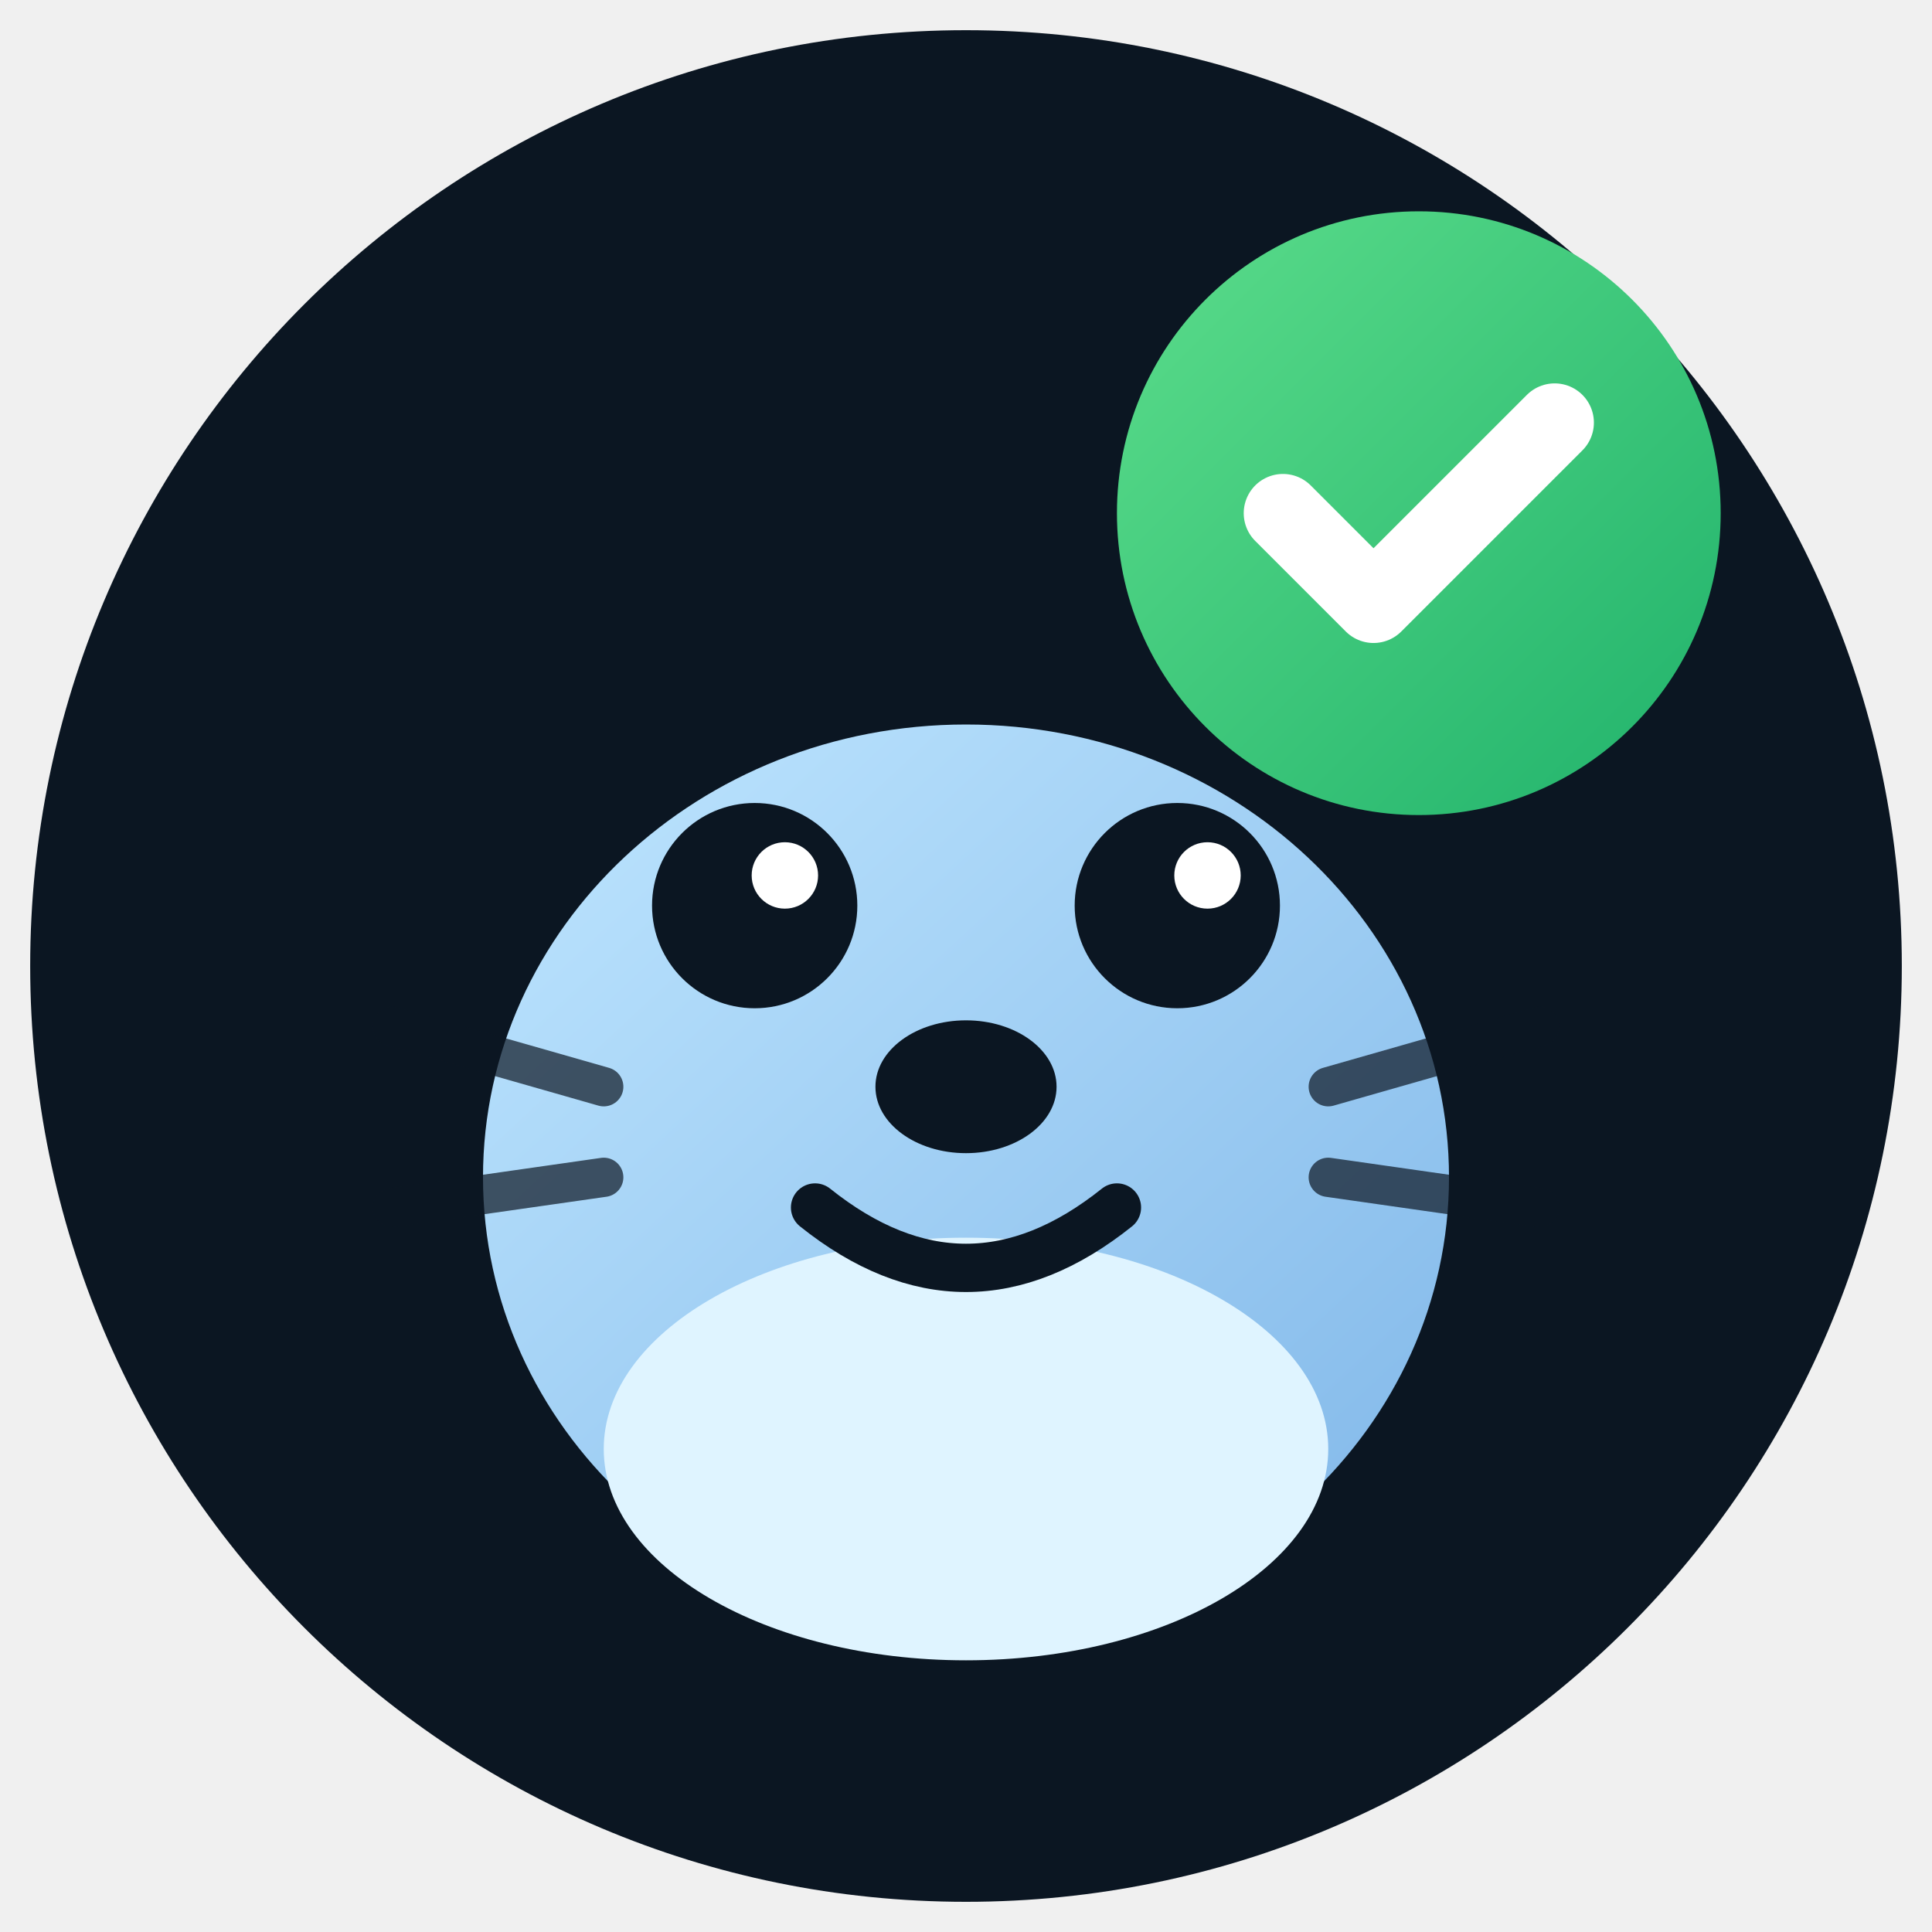
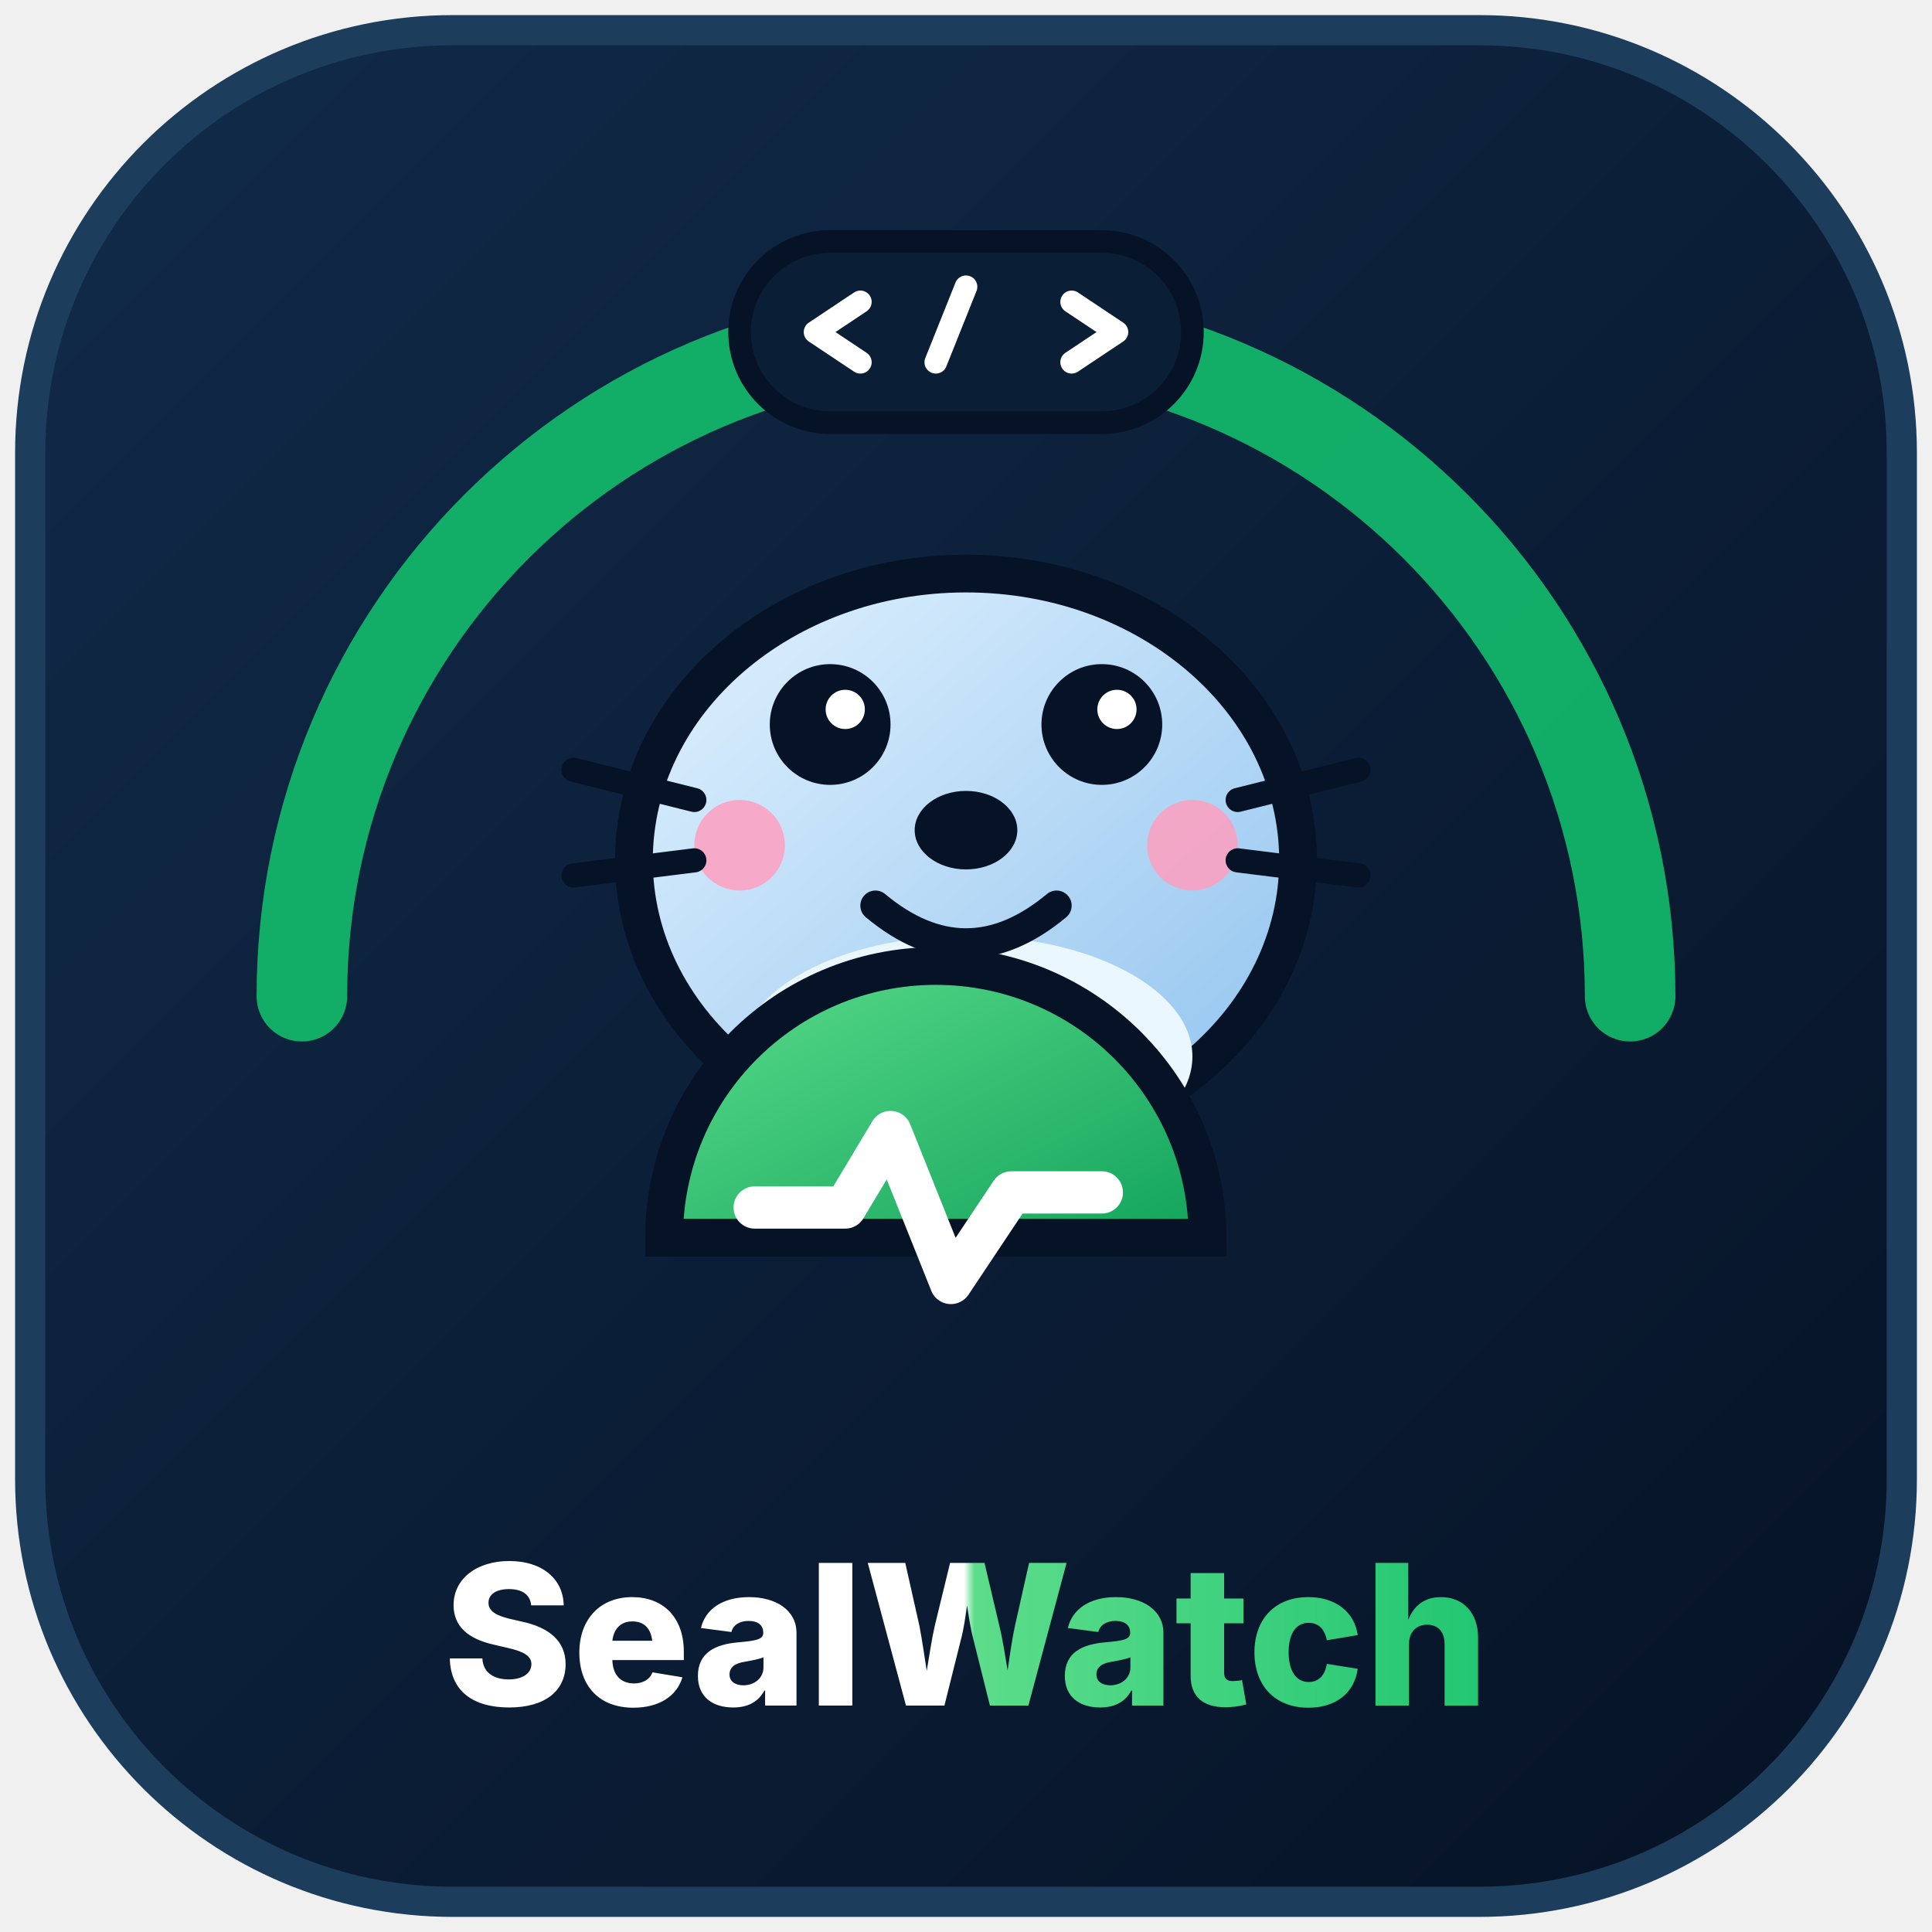
- <svg xmlns="http://www.w3.org/2000/svg" viewBox="0 0 64 64" role="img" aria-label="SealWatch">
+ <svg xmlns="http://www.w3.org/2000/svg" viewBox="0 0 128 128" role="img" aria-label="SealWatch">
  <defs>
+     <linearGradient id="bg" x1="0" y1="0" x2="1" y2="1">
+       <stop offset="0" stop-color="#112b4a" />
+       <stop offset="1" stop-color="#061225" />
+     </linearGradient>
    <linearGradient id="fur" x1="0" y1="0" x2="1" y2="1">
-       <stop offset="0" stop-color="#bfe6ff" />
-       <stop offset="1" stop-color="#7fb6e8" />
+       <stop offset="0" stop-color="#e3f3ff" />
+       <stop offset="1" stop-color="#8fc2ee" />
    </linearGradient>
-     <linearGradient id="green" x1="0" y1="0" x2="1" y2="1">
+     <linearGradient id="cloud" x1="0" y1="0" x2="1" y2="1">
      <stop offset="0" stop-color="#5cdd8b" />
-       <stop offset="1" stop-color="#20b26b" />
+       <stop offset="1" stop-color="#12a35c" />
+     </linearGradient>
+     <linearGradient id="word" x1="0" y1="0" x2="1" y2="0">
+       <stop offset="0" stop-color="#ffffff" />
+       <stop offset="0.5" stop-color="#ffffff" />
+       <stop offset="0.51" stop-color="#5cdd8b" />
+       <stop offset="1" stop-color="#22c672" />
    </linearGradient>
  </defs>
-   <circle cx="32" cy="32" r="31" fill="#0b1622" />
-   <ellipse cx="32" cy="39" rx="16" ry="15" fill="url(#fur)" />
-   <ellipse cx="32" cy="48" rx="12" ry="7" fill="#dff4ff" />
-   <circle cx="25" cy="30" r="3.4" fill="#0b1622" />
-   <circle cx="39" cy="30" r="3.4" fill="#0b1622" />
-   <circle cx="26" cy="29" r="1.1" fill="#fff" />
-   <circle cx="40" cy="29" r="1.1" fill="#fff" />
-   <ellipse cx="32" cy="36" rx="3" ry="2.2" fill="#0b1622" />
-   <path d="M27 40q5 4 10 0" fill="none" stroke="#0b1622" stroke-width="1.6" stroke-linecap="round" />
-   <path d="M20 36l-7 -2M20 39l-7 1M44 36l7 -2M44 39l7 1" stroke="#0b1622" stroke-width="1.3" stroke-linecap="round" opacity=".7" />
-   <circle cx="47" cy="17" r="10" fill="url(#green)" />
-   <path d="M42.5 17l3 3 6 -6" fill="none" stroke="#fff" stroke-width="2.6" stroke-linecap="round" stroke-linejoin="round" />
+   <rect x="2" y="2" width="124" height="124" rx="28" fill="url(#bg)" stroke="#1d3d5c" stroke-width="2" />
+   <path d="M20 66a44 44 0 1 1 88 0" fill="none" stroke="#12b56a" stroke-width="6" stroke-linecap="round" opacity=".95" />
+   <ellipse cx="64" cy="57" rx="22" ry="19" fill="url(#fur)" stroke="#061225" stroke-width="2.5" />
+   <ellipse cx="64" cy="70" rx="15" ry="8" fill="#eaf7ff" />
+   <circle cx="55" cy="48" r="4" fill="#061225" />
+   <circle cx="73" cy="48" r="4" fill="#061225" />
+   <circle cx="56" cy="47" r="1.3" fill="#fff" />
+   <circle cx="74" cy="47" r="1.3" fill="#fff" />
+   <ellipse cx="64" cy="55" rx="3.4" ry="2.6" fill="#061225" />
+   <path d="M58 60q6 5 12 0" fill="none" stroke="#061225" stroke-width="2" stroke-linecap="round" />
+   <circle cx="49" cy="56" r="3" fill="#ff9fc0" opacity=".85" />
+   <circle cx="79" cy="56" r="3" fill="#ff9fc0" opacity=".85" />
+   <path d="M46 53l-8 -2M46 57l-8 1M82 53l8 -2M82 57l8 1" stroke="#061225" stroke-width="1.6" stroke-linecap="round" />
+   <path d="M44 82a18 18 0 0 1 36 0z" fill="url(#cloud)" stroke="#061225" stroke-width="2.5" />
+   <path d="M50 80h6l3 -5 4 10 4 -6h6" fill="none" stroke="#fff" stroke-width="2.8" stroke-linecap="round" stroke-linejoin="round" />
+   <rect x="49" y="16" width="30" height="12" rx="6" fill="#0a1f36" stroke="#061225" stroke-width="1.5" />
+   <path d="M57 20l-3 2 3 2M71 20l3 2 -3 2M64 19l-2 5" fill="none" stroke="#fff" stroke-width="1.5" stroke-linecap="round" stroke-linejoin="round" />
+   <text x="64" y="113" text-anchor="middle" font-family="Inter, ui-sans-serif, system-ui, -apple-system, 'Segoe UI', sans-serif" font-size="13" font-weight="800" fill="url(#word)">SealWatch</text>
</svg>
